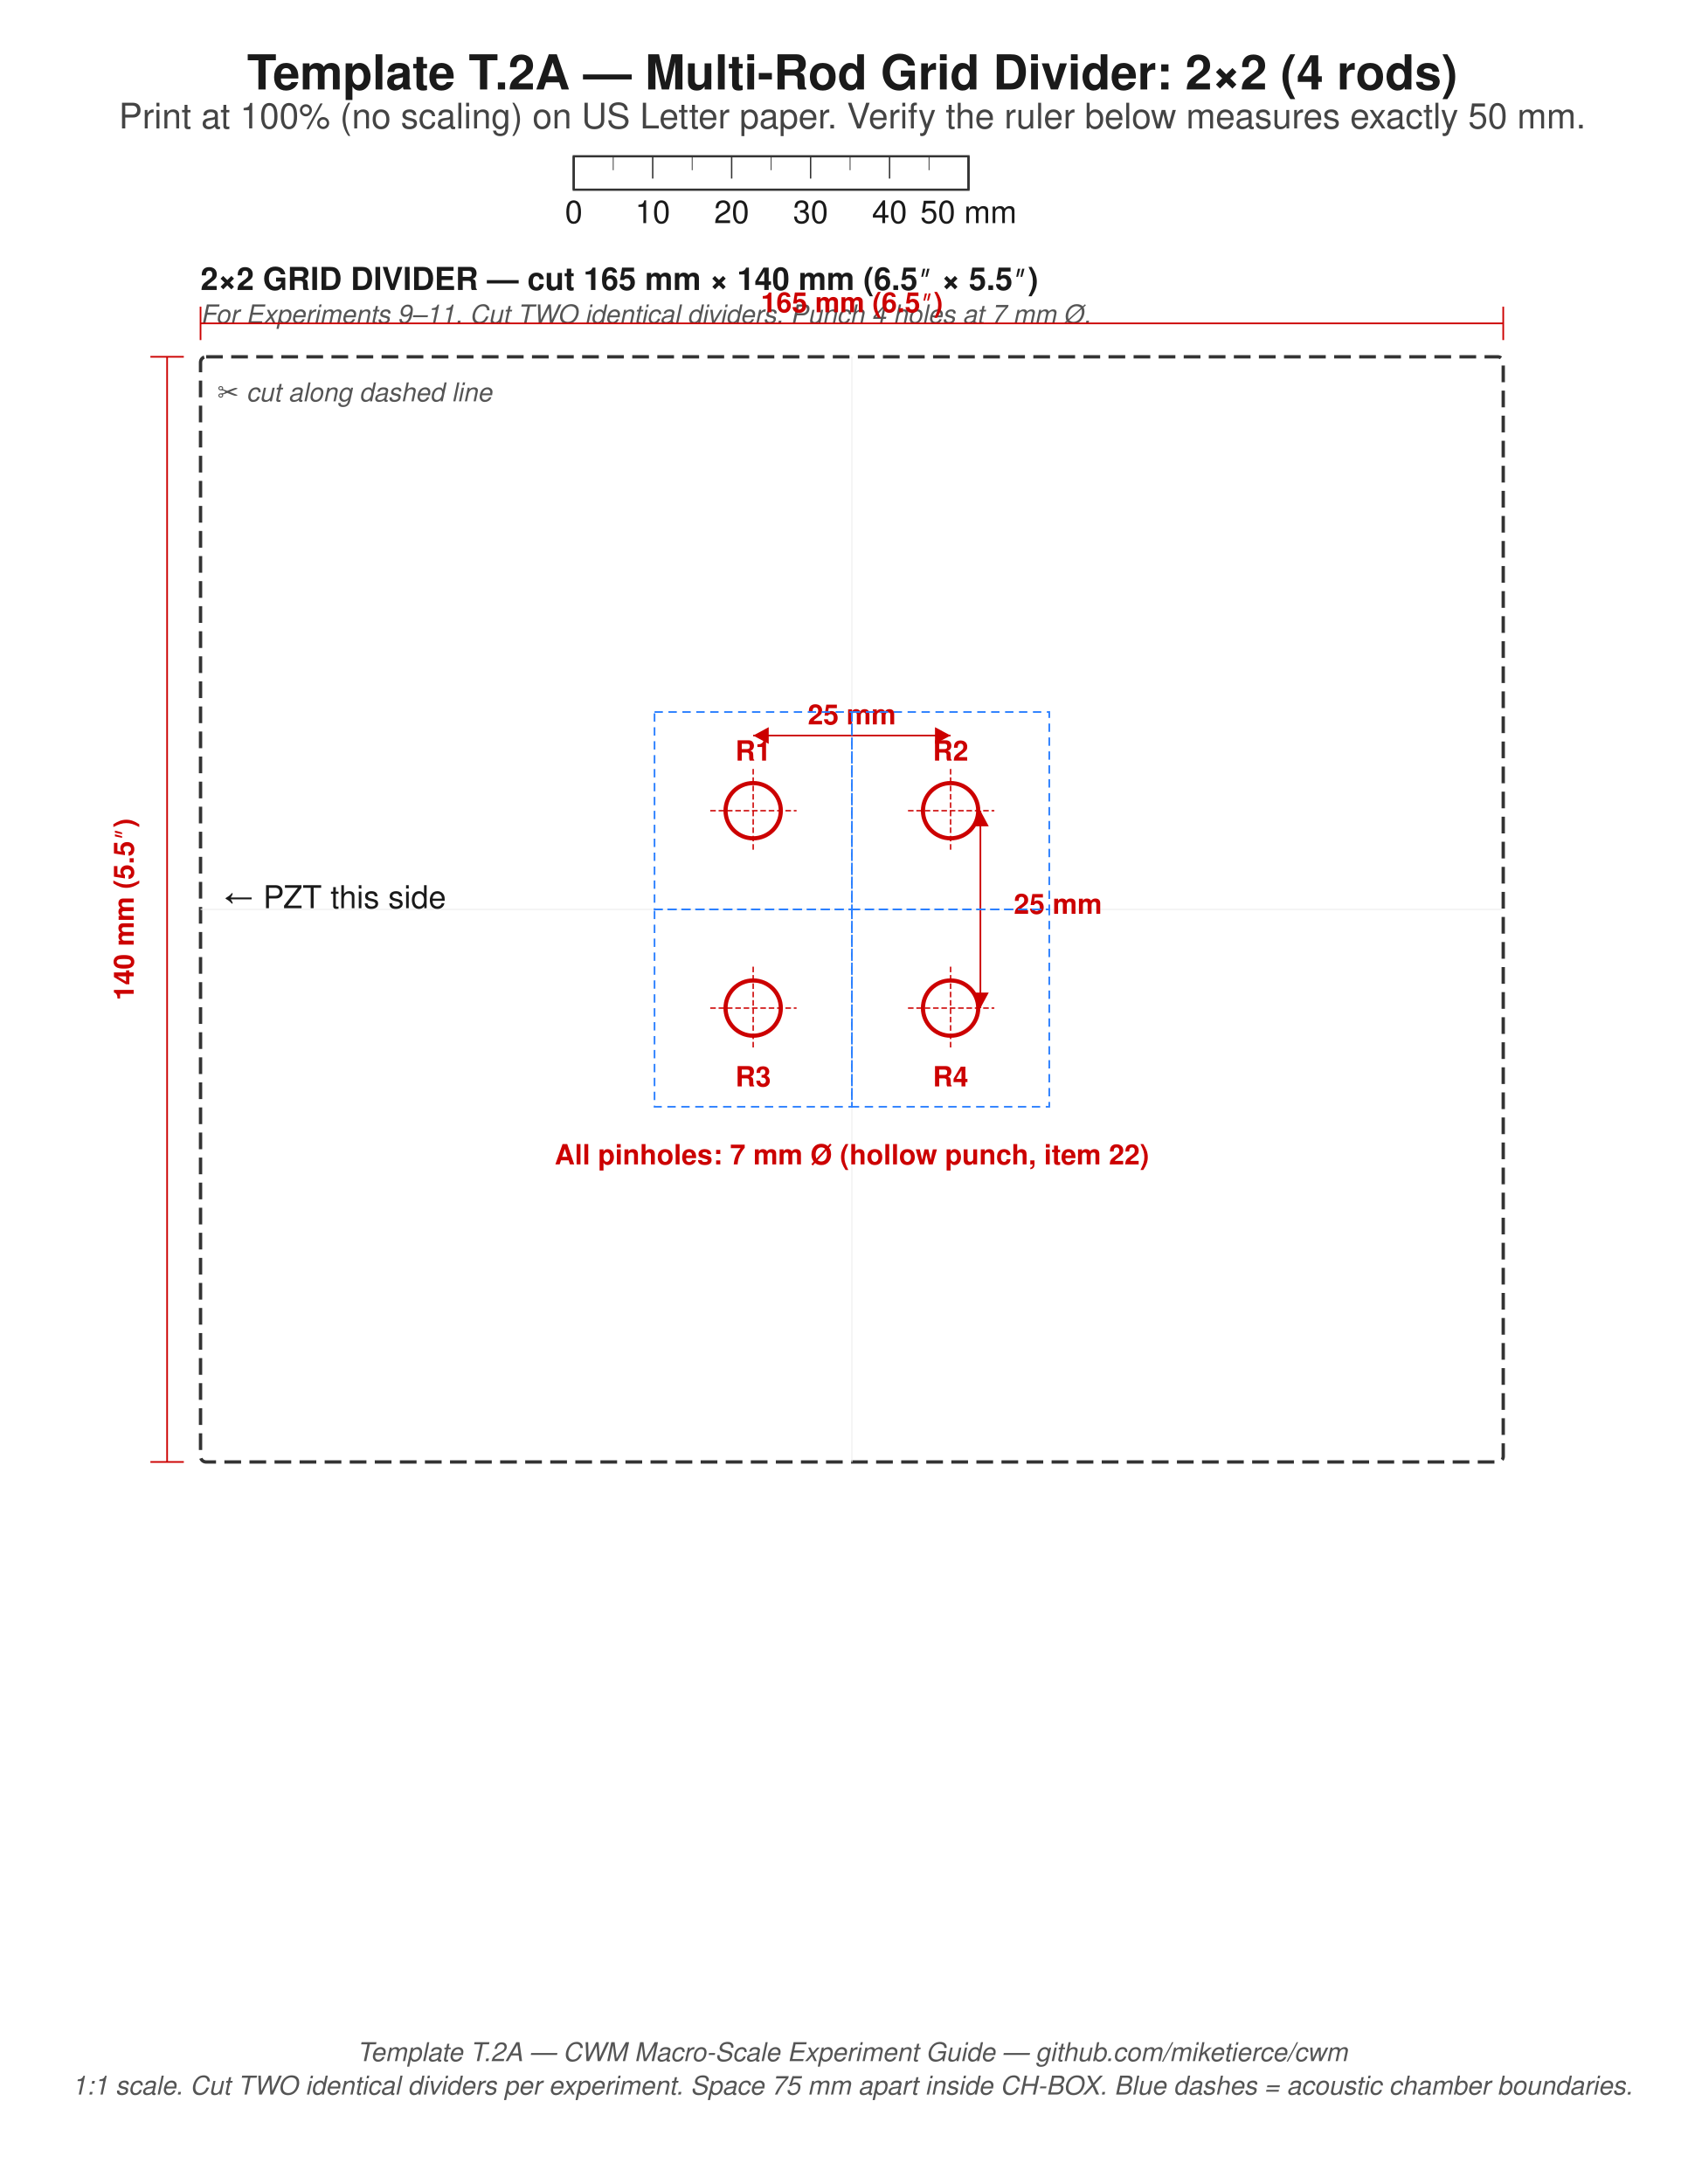
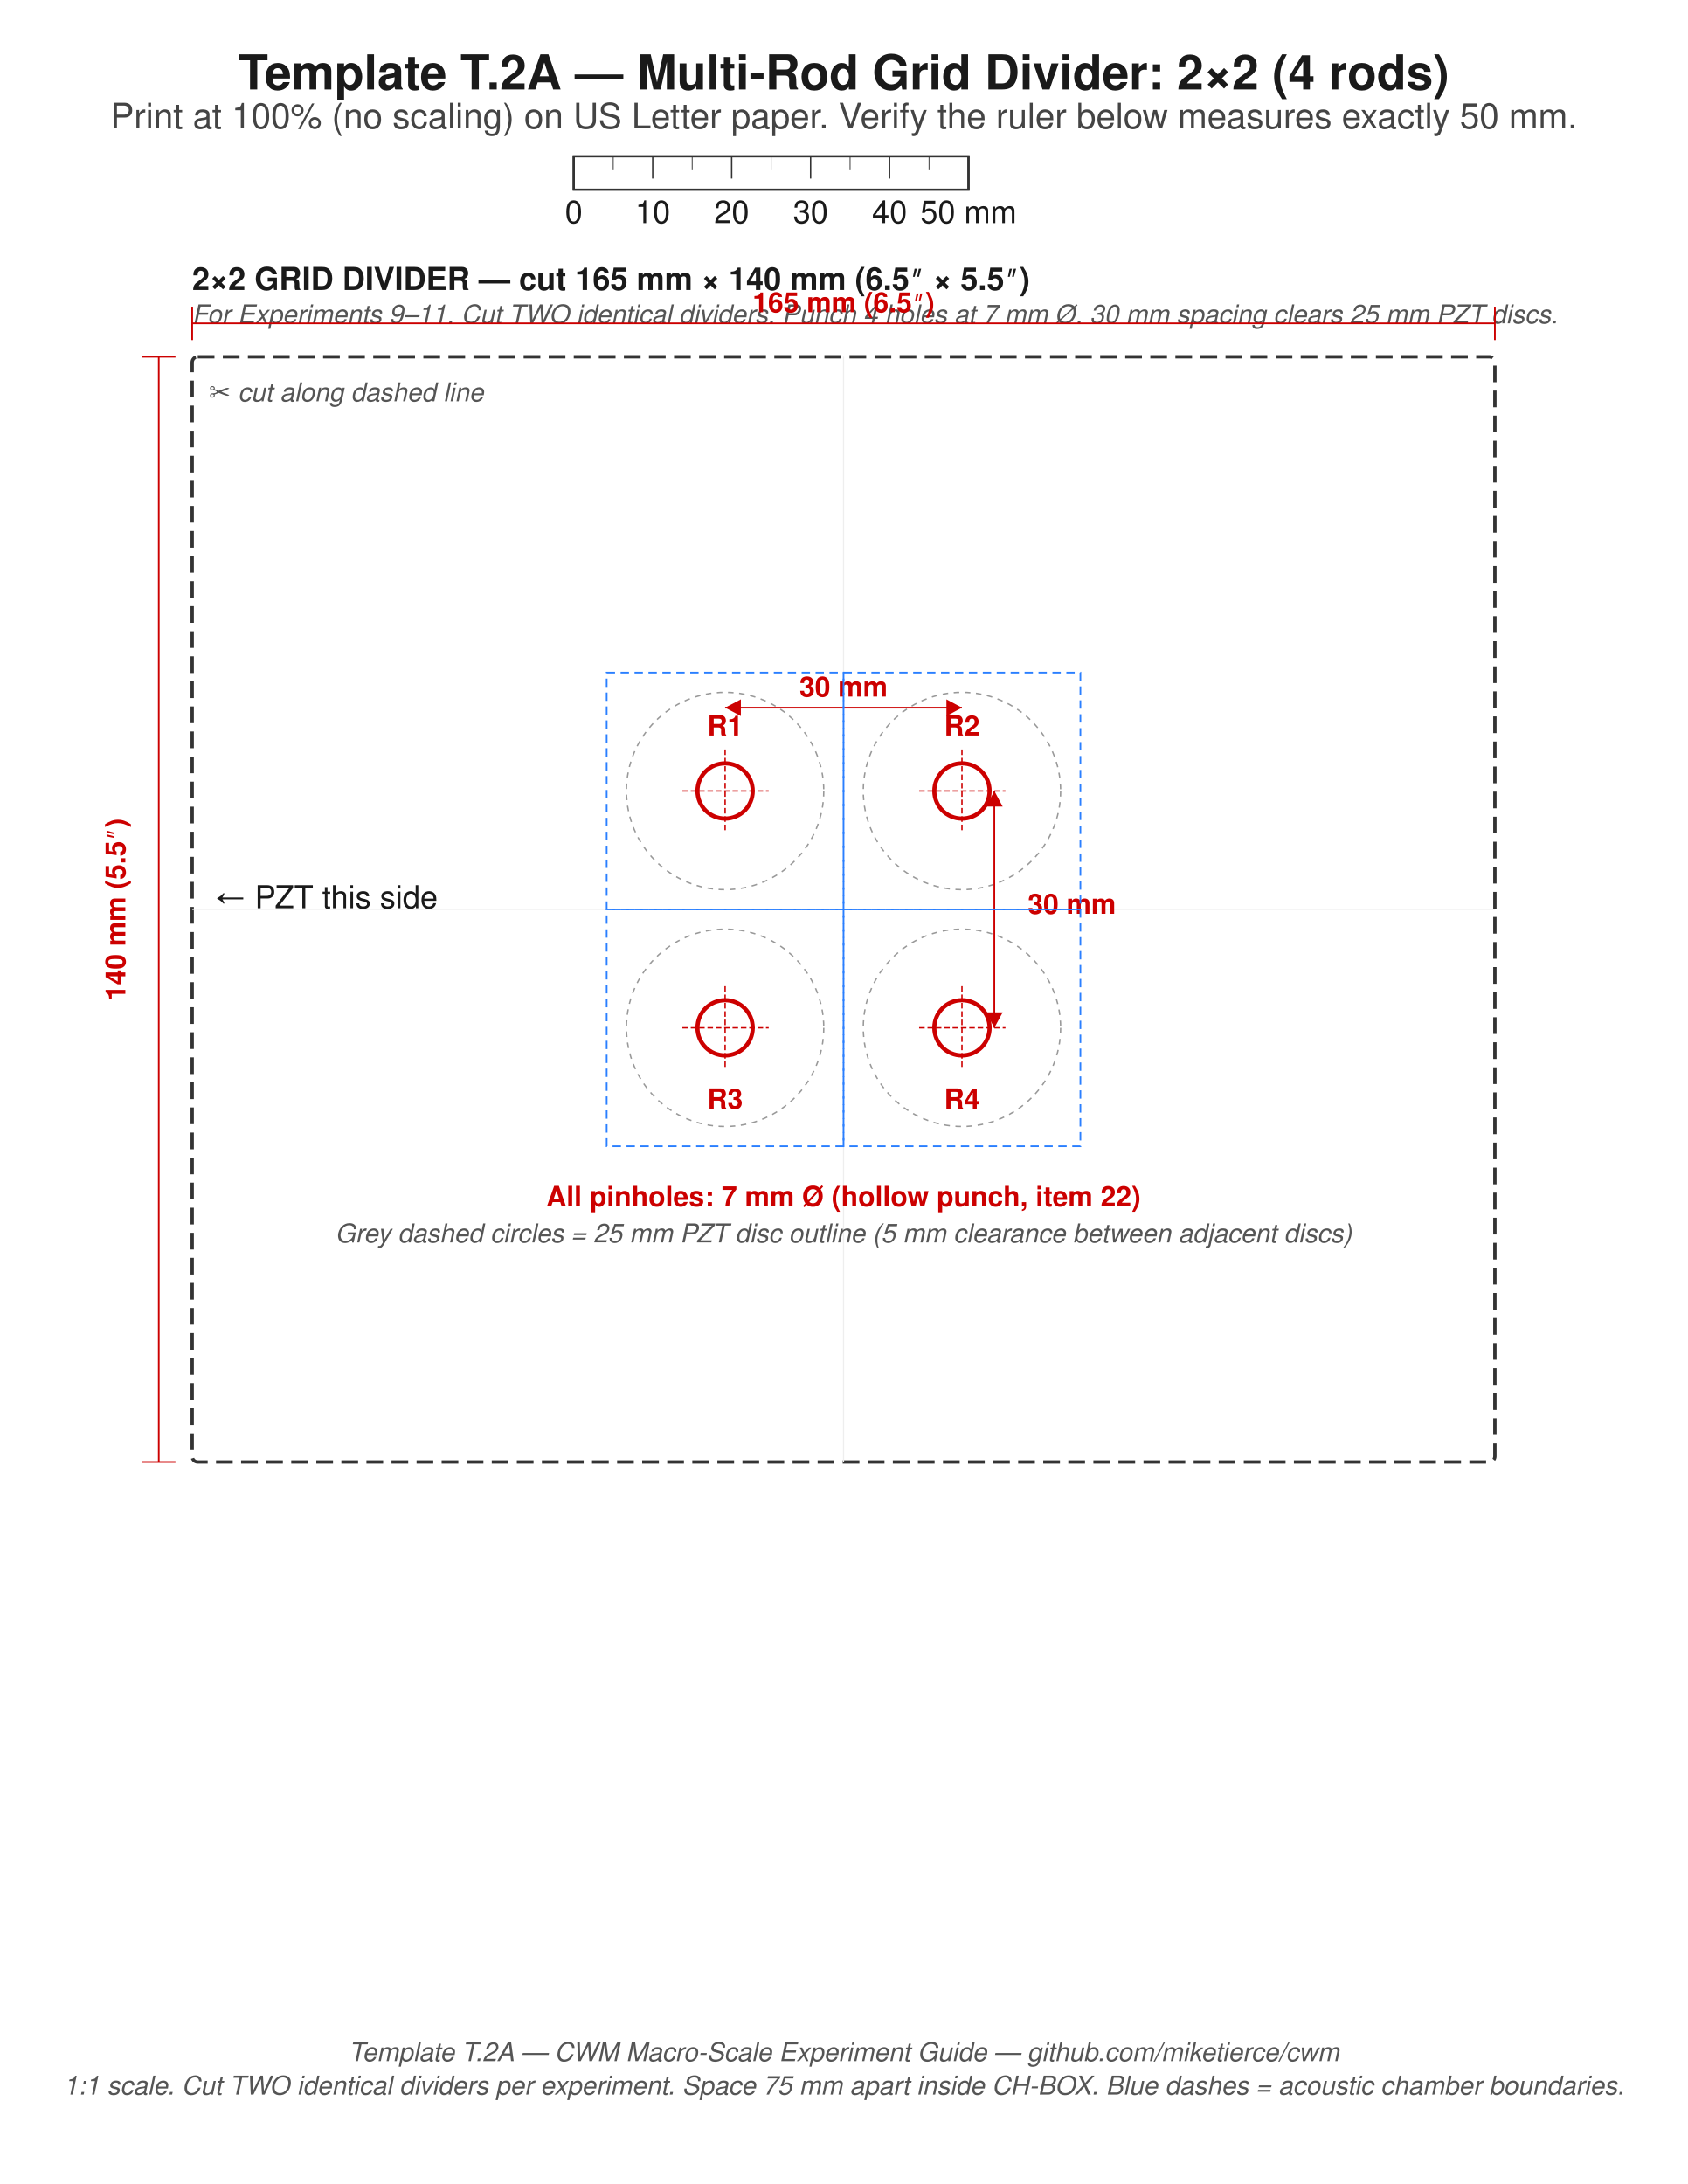
<svg xmlns="http://www.w3.org/2000/svg" viewBox="0 0 606 784" width="8.5in" height="11in">
  <style>
    text { font-family: 'Helvetica Neue', Helvetica, Arial, sans-serif; }
    .title { font-size: 13pt; font-weight: 700; fill: #1a1a1a; }
    .subtitle { font-size: 9.5pt; fill: #444; }
    .label { font-size: 8.5pt; fill: #1a1a1a; }
    .dim { font-size: 7.5pt; fill: #c00; font-weight: 600; }
    .note { font-size: 7pt; fill: #555; font-style: italic; }
    .cut-line { stroke: #333; stroke-width: 1.2; stroke-dasharray: 6,3; fill: none; }
    .dim-line { stroke: #c00; stroke-width: 0.6; fill: none; }
    .dim-arrow { fill: #c00; stroke: none; }
    .pinhole { fill: none; stroke: #c00; stroke-width: 1.5; }
    .crosshair { stroke: #c00; stroke-width: 0.5; stroke-dasharray: 2,1; }
    .chamber { fill: none; stroke: #2a7fff; stroke-width: 0.6; stroke-dasharray: 3,2; }
+     .pzt-outline { fill: none; stroke: #999; stroke-width: 0.5; stroke-dasharray: 2,2; }
  </style>
-   <text x="306" y="32" text-anchor="middle" class="title">Template T.2A — Multi-Rod Grid Divider: 2×2 (4 rods)</text>
-   <text x="306" y="46" text-anchor="middle" class="subtitle">Print at 100% (no scaling) on US Letter paper. Verify the ruler below measures exactly 50 mm.</text>
+   <text x="303" y="32" text-anchor="middle" class="title">Template T.2A — Multi-Rod Grid Divider: 2×2 (4 rods)</text>
+   <text x="303" y="46" text-anchor="middle" class="subtitle">Print at 100% (no scaling) on US Letter paper. Verify the ruler below measures exactly 50 mm.</text>
  <g transform="translate(206, 56)">
    <rect x="0" y="0" width="141.73" height="12" fill="none" stroke="#333" stroke-width="0.8" />
    <line x1="0" y1="0" x2="0" y2="12" stroke="#333" stroke-width="0.8" />
    <line x1="141.73" y1="0" x2="141.73" y2="12" stroke="#333" stroke-width="0.8" />
    <line x1="28.35" y1="0" x2="28.35" y2="8" stroke="#333" stroke-width="0.5" />
    <line x1="56.69" y1="0" x2="56.69" y2="8" stroke="#333" stroke-width="0.5" />
    <line x1="85.04" y1="0" x2="85.04" y2="8" stroke="#333" stroke-width="0.5" />
    <line x1="113.39" y1="0" x2="113.39" y2="8" stroke="#333" stroke-width="0.5" />
    <line x1="14.17" y1="0" x2="14.17" y2="5" stroke="#333" stroke-width="0.3" />
    <line x1="42.52" y1="0" x2="42.52" y2="5" stroke="#333" stroke-width="0.3" />
    <line x1="70.87" y1="0" x2="70.87" y2="5" stroke="#333" stroke-width="0.3" />
    <line x1="99.21" y1="0" x2="99.21" y2="5" stroke="#333" stroke-width="0.3" />
    <line x1="127.56" y1="0" x2="127.56" y2="5" stroke="#333" stroke-width="0.3" />
    <text x="0" y="24" class="label" text-anchor="middle">0</text>
    <text x="28.35" y="24" class="label" text-anchor="middle">10</text>
    <text x="56.69" y="24" class="label" text-anchor="middle">20</text>
    <text x="85.04" y="24" class="label" text-anchor="middle">30</text>
    <text x="113.39" y="24" class="label" text-anchor="middle">40</text>
    <text x="141.73" y="24" class="label" text-anchor="middle">50 mm</text>
  </g>
-   <text x="72" y="104" class="label" font-weight="700">2×2 GRID DIVIDER — cut 165 mm × 140 mm (6.5″ × 5.5″)</text>
-   <text x="72" y="116" class="note">For Experiments 9–11. Cut TWO identical dividers. Punch 4 holes at 7 mm Ø.</text>
-   <g transform="translate(72, 128)">
+   <text x="69" y="104" class="label" font-weight="700">2×2 GRID DIVIDER — cut 165 mm × 140 mm (6.5″ × 5.5″)</text>
+   <text x="69" y="116" class="note">For Experiments 9–11. Cut TWO identical dividers. Punch 4 holes at 7 mm Ø. 30 mm spacing clears 25 mm PZT discs.</text>
+   <g transform="translate(69, 128)">
    <rect x="0" y="0" width="467.72" height="396.85" class="cut-line" rx="2" />
    <line x1="0" y1="-12" x2="467.72" y2="-12" class="dim-line" />
    <line x1="0" y1="-18" x2="0" y2="-6" class="dim-line" />
    <line x1="467.72" y1="-18" x2="467.72" y2="-6" class="dim-line" />
    <text x="233.86" y="-16" text-anchor="middle" class="dim">165 mm (6.5″)</text>
    <line x1="-12" y1="0" x2="-12" y2="396.85" class="dim-line" />
    <line x1="-18" y1="0" x2="-6" y2="0" class="dim-line" />
    <line x1="-18" y1="396.85" x2="-6" y2="396.85" class="dim-line" />
    <text x="-24" y="198.43" text-anchor="middle" class="dim" transform="rotate(-90, -24, 198.43)">140 mm (5.5″)</text>
    <line x1="0" y1="198.43" x2="467.72" y2="198.43" stroke="#eee" stroke-width="0.4" />
    <line x1="233.86" y1="0" x2="233.86" y2="396.85" stroke="#eee" stroke-width="0.4" />
-     <circle cx="198.42" cy="162.99" r="9.92" class="pinhole" />
-     <line x1="183" y1="162.99" x2="214" y2="162.99" class="crosshair" />
-     <line x1="198.42" y1="148" x2="198.42" y2="178" class="crosshair" />
-     <text x="198.42" y="145" text-anchor="middle" class="dim">R1</text>
-     <circle cx="269.30" cy="162.99" r="9.92" class="pinhole" />
-     <line x1="254" y1="162.99" x2="285" y2="162.99" class="crosshair" />
-     <line x1="269.30" y1="148" x2="269.30" y2="178" class="crosshair" />
-     <text x="269.30" y="145" text-anchor="middle" class="dim">R2</text>
-     <circle cx="198.42" cy="233.87" r="9.92" class="pinhole" />
-     <line x1="183" y1="233.87" x2="214" y2="233.87" class="crosshair" />
-     <line x1="198.42" y1="219" x2="198.42" y2="249" class="crosshair" />
-     <text x="198.42" y="262" text-anchor="middle" class="dim">R3</text>
-     <circle cx="269.30" cy="233.87" r="9.92" class="pinhole" />
-     <line x1="254" y1="233.87" x2="285" y2="233.87" class="crosshair" />
-     <line x1="269.30" y1="219" x2="269.30" y2="249" class="crosshair" />
-     <text x="269.30" y="262" text-anchor="middle" class="dim">R4</text>
-     <line x1="198.42" y1="136" x2="269.30" y2="136" class="dim-line" />
-     <polygon points="198.42,136 204,133 204,139" class="dim-arrow" />
-     <polygon points="269.30,136 263.7,133 263.7,139" class="dim-arrow" />
-     <text x="233.86" y="132" text-anchor="middle" class="dim">25 mm</text>
-     <line x1="280" y1="162.99" x2="280" y2="233.87" class="dim-line" />
-     <polygon points="280,162.99 277,168.6 283,168.6" class="dim-arrow" />
-     <polygon points="280,233.87 277,228.3 283,228.3" class="dim-arrow" />
-     <text x="292" y="200" text-anchor="start" class="dim">25 mm</text>
-     <rect x="163" y="127.55" width="70.87" height="70.87" class="chamber" />
-     <rect x="233.86" y="127.55" width="70.87" height="70.87" class="chamber" />
-     <rect x="163" y="198.43" width="70.87" height="70.87" class="chamber" />
-     <rect x="233.86" y="198.43" width="70.87" height="70.87" class="chamber" />
+     <circle cx="191.34" cy="155.91" r="35.43" class="pzt-outline" />
+     <circle cx="276.38" cy="155.91" r="35.43" class="pzt-outline" />
+     <circle cx="191.34" cy="240.95" r="35.43" class="pzt-outline" />
+     <circle cx="276.38" cy="240.95" r="35.43" class="pzt-outline" />
+     <circle cx="191.34" cy="155.91" r="9.92" class="pinhole" />
+     <line x1="176" y1="155.91" x2="207" y2="155.91" class="crosshair" />
+     <line x1="191.34" y1="141" x2="191.34" y2="171" class="crosshair" />
+     <text x="191.34" y="136" text-anchor="middle" class="dim">R1</text>
+     <circle cx="276.38" cy="155.91" r="9.92" class="pinhole" />
+     <line x1="261" y1="155.91" x2="292" y2="155.91" class="crosshair" />
+     <line x1="276.38" y1="141" x2="276.38" y2="171" class="crosshair" />
+     <text x="276.38" y="136" text-anchor="middle" class="dim">R2</text>
+     <circle cx="191.34" cy="240.95" r="9.92" class="pinhole" />
+     <line x1="176" y1="240.95" x2="207" y2="240.95" class="crosshair" />
+     <line x1="191.34" y1="226" x2="191.34" y2="256" class="crosshair" />
+     <text x="191.34" y="270" text-anchor="middle" class="dim">R3</text>
+     <circle cx="276.38" cy="240.95" r="9.92" class="pinhole" />
+     <line x1="261" y1="240.95" x2="292" y2="240.95" class="crosshair" />
+     <line x1="276.38" y1="226" x2="276.38" y2="256" class="crosshair" />
+     <text x="276.38" y="270" text-anchor="middle" class="dim">R4</text>
+     <line x1="191.34" y1="126" x2="276.38" y2="126" class="dim-line" />
+     <polygon points="191.34,126 197,123 197,129" class="dim-arrow" />
+     <polygon points="276.38,126 270.8,123 270.8,129" class="dim-arrow" />
+     <text x="233.86" y="122" text-anchor="middle" class="dim">30 mm</text>
+     <line x1="288" y1="155.91" x2="288" y2="240.95" class="dim-line" />
+     <polygon points="288,155.91 285,161.5 291,161.5" class="dim-arrow" />
+     <polygon points="288,240.95 285,235.4 291,235.4" class="dim-arrow" />
+     <text x="300" y="200" text-anchor="start" class="dim">30 mm</text>
+     <rect x="148.82" y="113.39" width="85.04" height="85.04" class="chamber" />
+     <rect x="233.86" y="113.39" width="85.04" height="85.04" class="chamber" />
+     <rect x="148.82" y="198.43" width="85.04" height="85.04" class="chamber" />
+     <rect x="233.86" y="198.43" width="85.04" height="85.04" class="chamber" />
    <text x="8" y="198" text-anchor="start" class="label" fill="#2a7fff">← PZT this side</text>
-     <text x="233.86" y="290" text-anchor="middle" class="dim">All pinholes: 7 mm Ø (hollow punch, item 22)</text>
+     <text x="233.86" y="305" text-anchor="middle" class="dim">All pinholes: 7 mm Ø (hollow punch, item 22)</text>
+     <text x="233.86" y="318" text-anchor="middle" class="note">Grey dashed circles = 25 mm PZT disc outline (5 mm clearance between adjacent discs)</text>
    <text x="6" y="16" class="note">✂ cut along dashed line</text>
  </g>
-   <text x="306" y="740" text-anchor="middle" class="note">Template T.2A — CWM Macro-Scale Experiment Guide — github.com/miketierce/cwm</text>
-   <text x="306" y="752" text-anchor="middle" class="note">1:1 scale. Cut TWO identical dividers per experiment. Space 75 mm apart inside CH-BOX. Blue dashes = acoustic chamber boundaries.</text>
+   <text x="303" y="740" text-anchor="middle" class="note">Template T.2A — CWM Macro-Scale Experiment Guide — github.com/miketierce/cwm</text>
+   <text x="303" y="752" text-anchor="middle" class="note">1:1 scale. Cut TWO identical dividers per experiment. Space 75 mm apart inside CH-BOX. Blue dashes = acoustic chamber boundaries.</text>
</svg>
